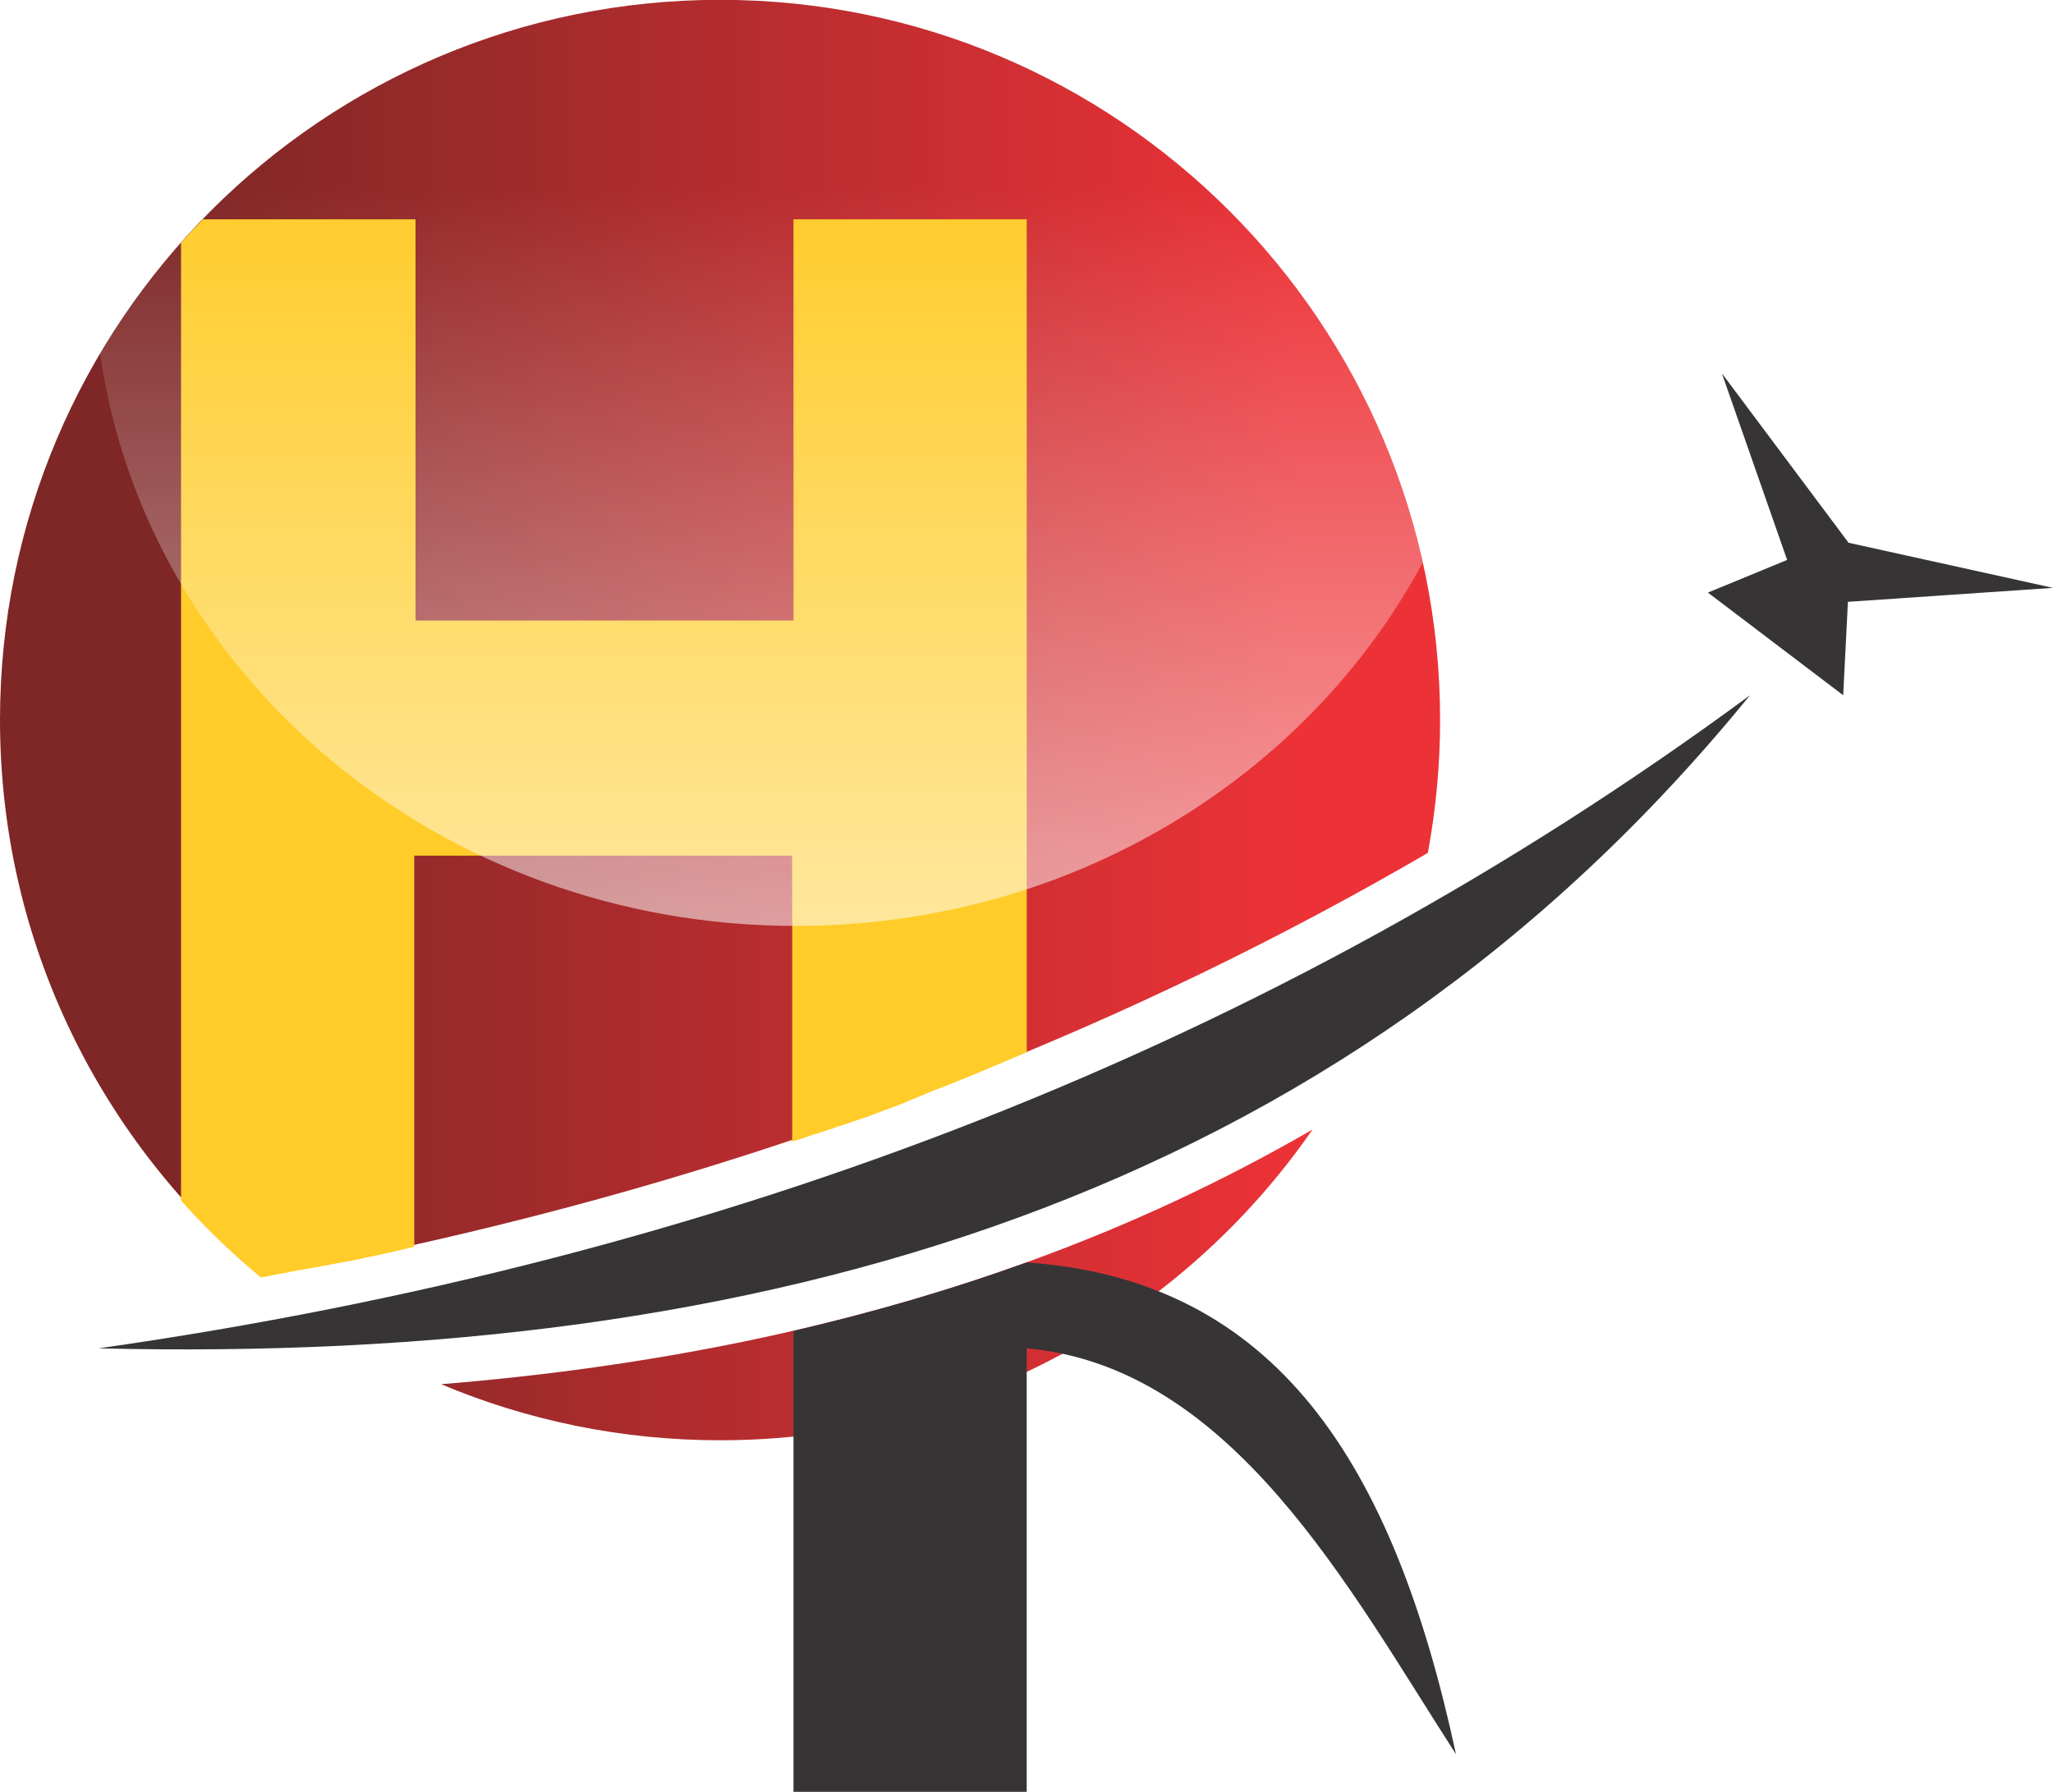
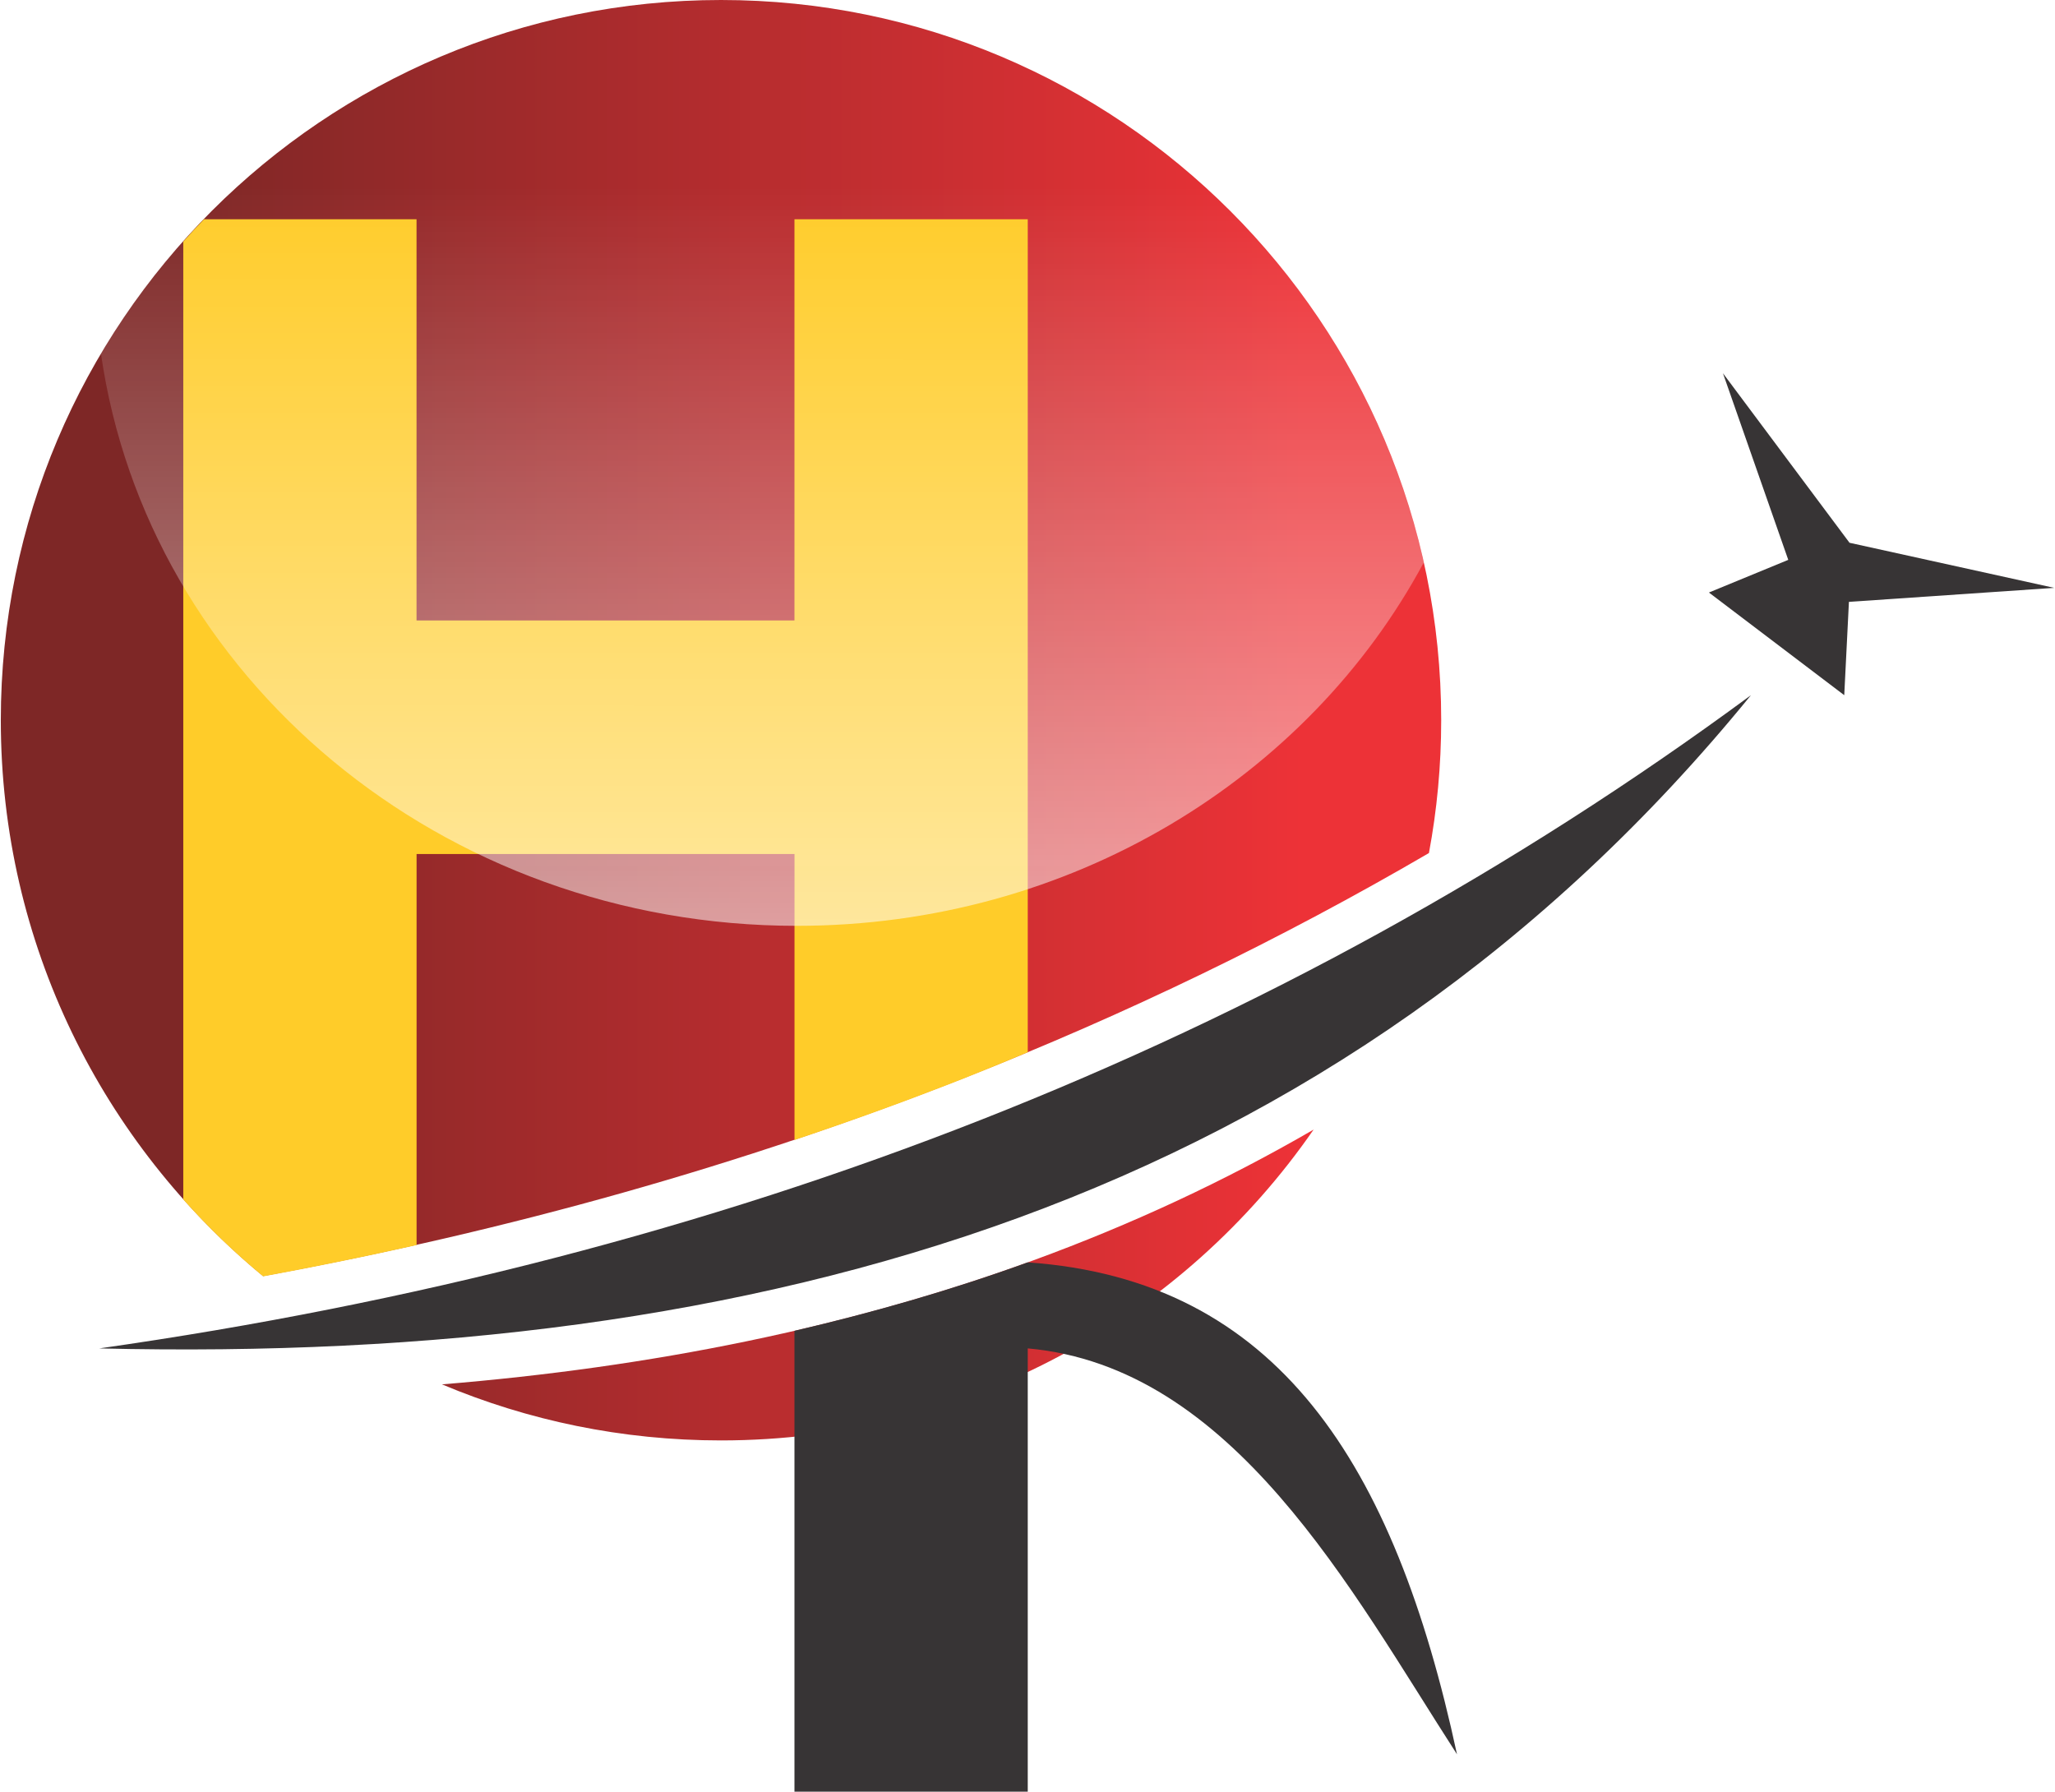
- <svg xmlns="http://www.w3.org/2000/svg" xml:space="preserve" width="0.636in" height="0.555in" version="1.1" style="shape-rendering:geometricPrecision; text-rendering:geometricPrecision; image-rendering:optimizeQuality; fill-rule:evenodd; clip-rule:evenodd" viewBox="0 0 95.6 83.42">
+ <svg xmlns="http://www.w3.org/2000/svg" xml:space="preserve" width="0.983in" height="0.857in" version="1.1" style="shape-rendering:geometricPrecision; text-rendering:geometricPrecision; image-rendering:optimizeQuality; fill-rule:evenodd; clip-rule:evenodd" viewBox="0 0 982.66 857.38">
  <defs>
    <style type="text/css">
   
-     .fil0 {fill:#373435}
-     .fil2 {fill:#FFCC29}
-     .fil3 {fill:#FEFEFE;fill-rule:nonzero}
-     .fil1 {fill:url(#id2);fill-rule:nonzero}
+     .fil3 {fill:#373435}
+     .fil1 {fill:#FFCC29}
+     .fil2 {fill:#FEFEFE;fill-rule:nonzero}
+     .fil0 {fill:url(#id2);fill-rule:nonzero}
   
  </style>
    <mask id="id0">
-       <linearGradient id="id1" gradientUnits="userSpaceOnUse" x1="27.61" y1="71.9" x2="27.62" y2="8.69">
+       <linearGradient id="id1" gradientUnits="userSpaceOnUse" x1="283.79" y1="739.04" x2="283.84" y2="89.29">
        <stop offset="0" style="stop-opacity:1; stop-color:white" />
        <stop offset="1" style="stop-opacity:0; stop-color:white" />
      </linearGradient>
-       <rect style="fill:url(#id1)" x="4.14" y="-0.52" width="62.63" height="44.15" />
+       <rect style="fill:url(#id1)" x="44.46" y="-3.47" width="640" height="449.99" />
    </mask>
-     <linearGradient id="id2" gradientUnits="userSpaceOnUse" x1="8.18" y1="49.68" x2="60.62" y2="49.68">
+     <linearGradient id="id2" gradientUnits="userSpaceOnUse" x1="84.03" y1="510.66" x2="623.09" y2="510.6">
      <stop offset="0" style="stop-opacity:1; stop-color:#7E2726" />
      <stop offset="1" style="stop-opacity:1; stop-color:#ED3237" />
    </linearGradient>
  </defs>
  <g id="Layer_x0020_1">
-     <g id="_2920561668224">
-       <path class="fil0" d="M81.49 32.37c-19.22,23.6 -46.09,31.15 -76.9,30.41 29.06,-4.14 54.79,-14.11 76.9,-30.41z" />
-       <polygon class="fil0" points="83.22,26.07 79.53,27.59 85.83,32.37 86.05,28.02 95.6,27.37 86.08,25.27 80.18,17.38 " />
-       <path class="fil1" d="M33.53 67.06c11.44,0 21.54,-5.73 27.59,-14.47 -4.16,2.41 -8.51,4.43 -13.03,6.08 -8.61,3.15 -17.84,4.99 -27.55,5.78 4,1.68 8.38,2.61 12.99,2.61zm32.96 -27.35c0.37,-2.01 0.57,-4.07 0.57,-6.19 0,-18.52 -15.01,-33.53 -33.53,-33.53 -18.52,0 -33.53,15.01 -33.53,33.53 0,10.42 4.76,19.73 12.21,25.88 11.45,-2.1 22.34,-5.17 32.66,-9.23 7.51,-2.96 14.72,-6.44 21.62,-10.46z" />
-       <path class="fil0" d="M47.81 63.88l0 -1.1c9.57,0.85 15.05,11.25 19.99,18.9 -2.92,-13.56 -8.37,-22.09 -19.99,-22.9l0 0c-3.55,1.28 -7.18,2.33 -10.86,3.19l0 4.93 0 16.53 10.86 0 0 -19.54z" />
-       <path class="fil2" d="M9.44 10.21l9.91 0 0 18.68 17.6 0 0 -18.68 10.86 0 0 38.78 -0.05 0.02 -0.05 0.02 -0.04 0.02 -0 0 -0.04 0.02 -0.05 0.02 -0.05 0.02 -0.04 0.02 -0.05 0.02 -0.05 0.02 -0.04 0.02 -0.03 0.01 -0.02 0.01 -0.05 0.02 -0.02 0.01 -0.02 0.01 -0.05 0.02 -0.05 0.02 -0.04 0.02 -0.05 0.02 -0.05 0.02 -0.01 0 -0.04 0.02 -0.05 0.02 -0.05 0.02 -0.04 0.02 -0.05 0.02 -0.04 0.02 -0.05 0.02 -0.02 0.01 -0.02 0.01 -0.01 0 -0.04 0.02 -0.05 0.02 -0.05 0.02 -0.05 0.02 -0.05 0.02 -0.05 0.02 -0.04 0.02 -0.02 0.01 -0.02 0.01 -0.05 0.02 -0.05 0.02 -0.05 0.02 -0.05 0.02 -0.01 0.01 -0.03 0.01 -0.05 0.02 -0.05 0.02 -0 0 -0.04 0.02 -0.05 0.02 -0.05 0.02 -0.04 0.02 -0.05 0.02 -0.04 0.02 -0.05 0.02 -0.03 0.01 -0.01 0 -0.04 0.02 -0.05 0.02 -0.01 0 -0.04 0.02 -0.05 0.02 -0.05 0.02 -0.05 0.02 -0.05 0.02 -0.02 0.01 -0.03 0.01 -0.05 0.02 -0.05 0.02 -0.05 0.02 -0.05 0.02 -0.05 0.02 -0.05 0.02 -0.05 0.02 -0.12 0.05 -0.12 0.05 -0.12 0.05 -0.12 0.05 -0.01 0 -0.11 0.04 -0.02 0.01 -0.12 0.05 -0.12 0.05 -0.11 0.04 -0.13 0.05 -0.09 0.03 -0.03 0.01 -0.12 0.05 -0.11 0.04 -0.01 0.01 -0.12 0.05 -0.12 0.05 -0.07 0.03 -0.05 0.02 -0.1 0.04 -0.02 0.01 -0.12 0.05 -0.12 0.05 -0.12 0.05 -0.06 0.02 -0.04 0.02 -0.02 0.01 -0.12 0.05 -0.12 0.05 -0.12 0.05 -0.1 0.04 -0.03 0.01 -0.04 0.02 -0.08 0.03 -0.12 0.04 -0.12 0.05 -0.09 0.03 -0.03 0.01 -0.12 0.04 -0.02 0.01 -0.1 0.04 -0.12 0.05 -0.09 0.03 -0.04 0.01 -0.12 0.05 -0.12 0.05 -0.01 0 -0.12 0.04 -0.08 0.03 -0.04 0.02 -0.12 0.04 -0.12 0.04 -0.12 0.04 -0.01 0 -0.08 0.03 -0.05 0.02 -0.13 0.04 -0.12 0.04 -0.12 0.04 -0.07 0.03 -0.03 0.01 -0.03 0.01 -0.12 0.04 -0.12 0.04 -0.13 0.04 -0.07 0.02 -0.06 0.02 -0.08 0.03 -0.04 0.02 -0.13 0.04 -0.12 0.04 -0.06 0.02 -0.06 0.02 -0.12 0.04 -0.07 0.02 -0.06 0.02 -0.13 0.04 -0.06 0.02 -0.07 0.02 -0.13 0.04 -0.12 0.04 -0.05 0.02 -0.08 0.03 -0.05 0.02 -0.07 0.02 -0.13 0.04 -0.13 0.04 -0.13 0.04 -0.03 0.01 -0.02 0.01 -0.08 0.02 0 -13.31 -17.6 0 0 18.21 -0.17 0.04 -0.07 0.02 -0.1 0.02 -0.17 0.04 -0.04 0.01 -0.12 0.03 -0.09 0.02 -0.08 0.02 -0.17 0.04 -0.17 0.04 -0.02 0 -0.1 0.02 -0.05 0.01 -0.17 0.04 -0.17 0.04 -0.14 0.03 -0.02 0 -0 0 -0 0 -0.17 0.04 -0.17 0.03 -0.17 0.04 -0 0 -0.14 0.03 -0.02 0.01 -0.17 0.03 -0.19 0.04 -0.15 0.03 -0.12 0.02 -0.05 0.01 -0.17 0.03 -0.05 0.01 -0.12 0.02 -0.17 0.03 -0.1 0.02 -0.07 0.01 -0.07 0.02 -0.1 0.02 -0.17 0.03 -0.17 0.03 -0.07 0.02 -0.02 0 -0.07 0.01 -0.17 0.03 -0.17 0.03 -0.12 0.02 -0.05 0.01 -0.05 0.01 -0.12 0.02 -0.17 0.03 -0.15 0.03 -0.02 0 -0.17 0.03 -0.03 0.01 -0.14 0.03 -0.17 0.03 -0 0 -0.17 0.03 -0.17 0.03 -0 0 -0.16 0.03 -0.03 0.01 -0.14 0.03 -0.17 0.03 -0.15 0.03 -0.02 0 -0.05 0.01c-1.33,-1.1 -2.57,-2.29 -3.72,-3.58l0 -44.6c0.31,-0.35 0.63,-0.69 0.95,-1.02z" />
-       <path class="fil3" style="mask:url(#id0)" d="M66.25 26.19c-5.39,10.04 -16.44,16.92 -29.19,16.92 -16.56,0 -30.24,-11.6 -32.4,-26.64 5.84,-9.86 16.58,-16.47 28.87,-16.47 16,0 29.37,11.2 32.72,26.19z" />
+     <g id="_2541509079088">
+       <path class="fil0" d="M344.66 689.31c117.58,0 221.4,-58.87 283.59,-148.75 -42.76,24.8 -87.46,45.49 -133.92,62.5 -88.54,32.39 -183.39,51.26 -283.21,59.42 41.07,17.29 86.18,26.83 133.54,26.83zm338.78 -281.08c3.85,-20.61 5.87,-41.85 5.87,-63.57 0,-190.35 -154.31,-344.66 -344.66,-344.66 -190.35,0 -344.65,154.31 -344.65,344.66 0,107.11 48.9,202.79 125.53,266 117.66,-21.63 229.64,-53.15 335.73,-94.89 77.18,-30.38 151.27,-66.19 222.17,-107.54z" />
+       <path class="fil1" d="M97.06 104.92l101.89 0 0 192.01 180.86 0 0 -192.01 111.64 0 0 398.62 -0.46 0.2 -0.48 0.2 -0.44 0.19 -0.03 0.01 -0.46 0.19 -0.46 0.2 -0.48 0.19 -0.46 0.2 -0.46 0.2 -0.48 0.19 -0.46 0.2 -0.27 0.11 -0.19 0.09 -0.48 0.19 -0.24 0.11 -0.22 0.09 -0.47 0.19 -0.48 0.2 -0.46 0.2 -0.47 0.19 -0.48 0.2 -0.1 0.04 -0.37 0.16 -0.47 0.19 -0.48 0.2 -0.46 0.2 -0.48 0.2 -0.46 0.18 -0.47 0.2 -0.19 0.07 -0.21 0.09 -0.07 0.02 -0.46 0.2 -0.48 0.19 -0.46 0.19 -0.48 0.2 -0.46 0.2 -0.48 0.19 -0.47 0.19 -0.22 0.09 -0.26 0.1 -0.46 0.2 -0.48 0.19 -0.46 0.19 -0.48 0.19 -0.12 0.06 -0.34 0.13 -0.48 0.19 -0.47 0.19 -0.05 0.03 -0.43 0.16 -0.46 0.2 -0.48 0.19 -0.46 0.2 -0.48 0.18 -0.46 0.2 -0.48 0.19 -0.35 0.13 -0.13 0.05 -0.46 0.2 -0.48 0.19 -0.06 0.02 -0.41 0.16 -0.48 0.2 -0.48 0.18 -0.46 0.19 -0.48 0.2 -0.17 0.07 -0.3 0.11 -0.48 0.19 -0.48 0.2 -0.46 0.19 -0.48 0.18 -0.48 0.2 -0.46 0.19 -0.48 0.19 -1.25 0.49 -1.26 0.49 -1.25 0.49 -1.21 0.48 -0.05 0.01 -1.09 0.43 -0.16 0.06 -1.26 0.49 -1.26 0.49 -1.16 0.45 -1.35 0.52 -0.93 0.35 -0.33 0.13 -1.26 0.48 -1.12 0.43 -0.15 0.06 -1.26 0.48 -1.26 0.48 -0.74 0.3 -0.52 0.18 -1.07 0.42 -0.2 0.06 -1.26 0.48 -1.26 0.48 -1.26 0.48 -0.59 0.22 -0.44 0.17 -0.24 0.09 -1.26 0.48 -1.26 0.46 -1.28 0.48 -0.98 0.37 -0.28 0.1 -0.42 0.16 -0.86 0.32 -1.26 0.46 -1.27 0.46 -0.93 0.34 -0.33 0.13 -1.28 0.46 -0.26 0.1 -1.02 0.37 -1.26 0.47 -0.89 0.33 -0.38 0.13 -1.28 0.46 -1.28 0.47 -0.09 0.02 -1.19 0.43 -0.83 0.31 -0.44 0.16 -1.28 0.45 -1.27 0.47 -1.19 0.41 -0.09 0.04 -0.8 0.28 -0.48 0.17 -1.29 0.45 -1.28 0.45 -1.28 0.46 -0.75 0.27 -0.27 0.1 -0.26 0.09 -1.29 0.45 -1.27 0.45 -1.29 0.46 -0.69 0.24 -0.59 0.2 -0.85 0.29 -0.44 0.16 -1.29 0.44 -1.28 0.44 -0.65 0.23 -0.64 0.22 -1.29 0.44 -0.67 0.23 -0.6 0.21 -1.29 0.44 -0.6 0.2 -0.69 0.24 -1.29 0.44 -1.28 0.44 -0.5 0.17 -0.78 0.27 -0.56 0.19 -0.73 0.24 -1.29 0.44 -1.3 0.43 -1.29 0.44 -0.33 0.11 -0.16 0.06 -0.8 0.26 0 -136.84 -180.86 0 0 187.13 -1.72 0.38 -0.7 0.16 -1.02 0.22 -1.73 0.39 -0.44 0.09 -1.28 0.28 -0.94 0.21 -0.77 0.17 -1.73 0.38 -1.72 0.38 -0.21 0.04 -0.99 0.22 -0.53 0.11 -1.73 0.37 -1.73 0.38 -1.44 0.31 -0.25 0.05 -0.01 0 -0.01 0.02 -1.73 0.37 -1.73 0.35 -1.7 0.37 -0.02 0 -1.47 0.31 -0.26 0.06 -1.74 0.35 -1.96 0.42 -1.5 0.31 -1.24 0.24 -0.49 0.11 -1.74 0.36 -0.48 0.1 -1.25 0.26 -1.74 0.35 -1 0.2 -0.74 0.15 -0.74 0.16 -0.99 0.2 -1.74 0.34 -1.74 0.34 -0.76 0.16 -0.24 0.05 -0.74 0.15 -1.74 0.35 -1.74 0.33 -1.25 0.26 -0.49 0.09 -0.53 0.11 -1.21 0.23 -1.75 0.34 -1.5 0.3 -0.25 0.04 -1.74 0.33 -0.29 0.06 -1.46 0.27 -1.74 0.34 -0.02 0 -1.73 0.32 -1.76 0.33 -0.05 0.01 -1.69 0.32 -0.27 0.06 -1.48 0.27 -1.75 0.32 -1.57 0.3 -0.19 0.02 -0.54 0.1c-13.67,-11.28 -26.44,-23.57 -38.22,-36.8l0 -458.41c3.18,-3.57 6.44,-7.07 9.76,-10.51z" />
+       <path class="fil2" style="mask:url(#id0)" d="M680.99 269.15c-55.38,103.16 -168.94,173.9 -300.07,173.9 -170.22,0 -310.86,-119.18 -332.98,-273.77 60.02,-101.32 170.42,-169.27 296.72,-169.27 164.41,0 301.91,115.13 336.33,269.15z" />
    </g>
+     <path class="fil3" d="M837.54 332.68c-197.59,242.57 -473.72,320.15 -790.43,312.6 298.72,-42.53 563.16,-145.02 790.43,-312.6z" />
+     <polygon class="fil3" points="855.4,267.92 817.43,283.55 882.19,332.68 884.43,288.02 982.66,281.32 884.71,259.74 824.14,178.61 " />
+     <path class="fil3" d="M491.45 656.56l0 -11.29c98.35,8.78 154.68,115.65 205.42,194.25 -30.01,-139.39 -86.05,-227.08 -205.42,-235.42l0 0c-36.44,13.2 -73.82,23.94 -111.64,32.76l0 50.68 0 169.85 111.64 0 0 -200.82z" />
  </g>
</svg>
